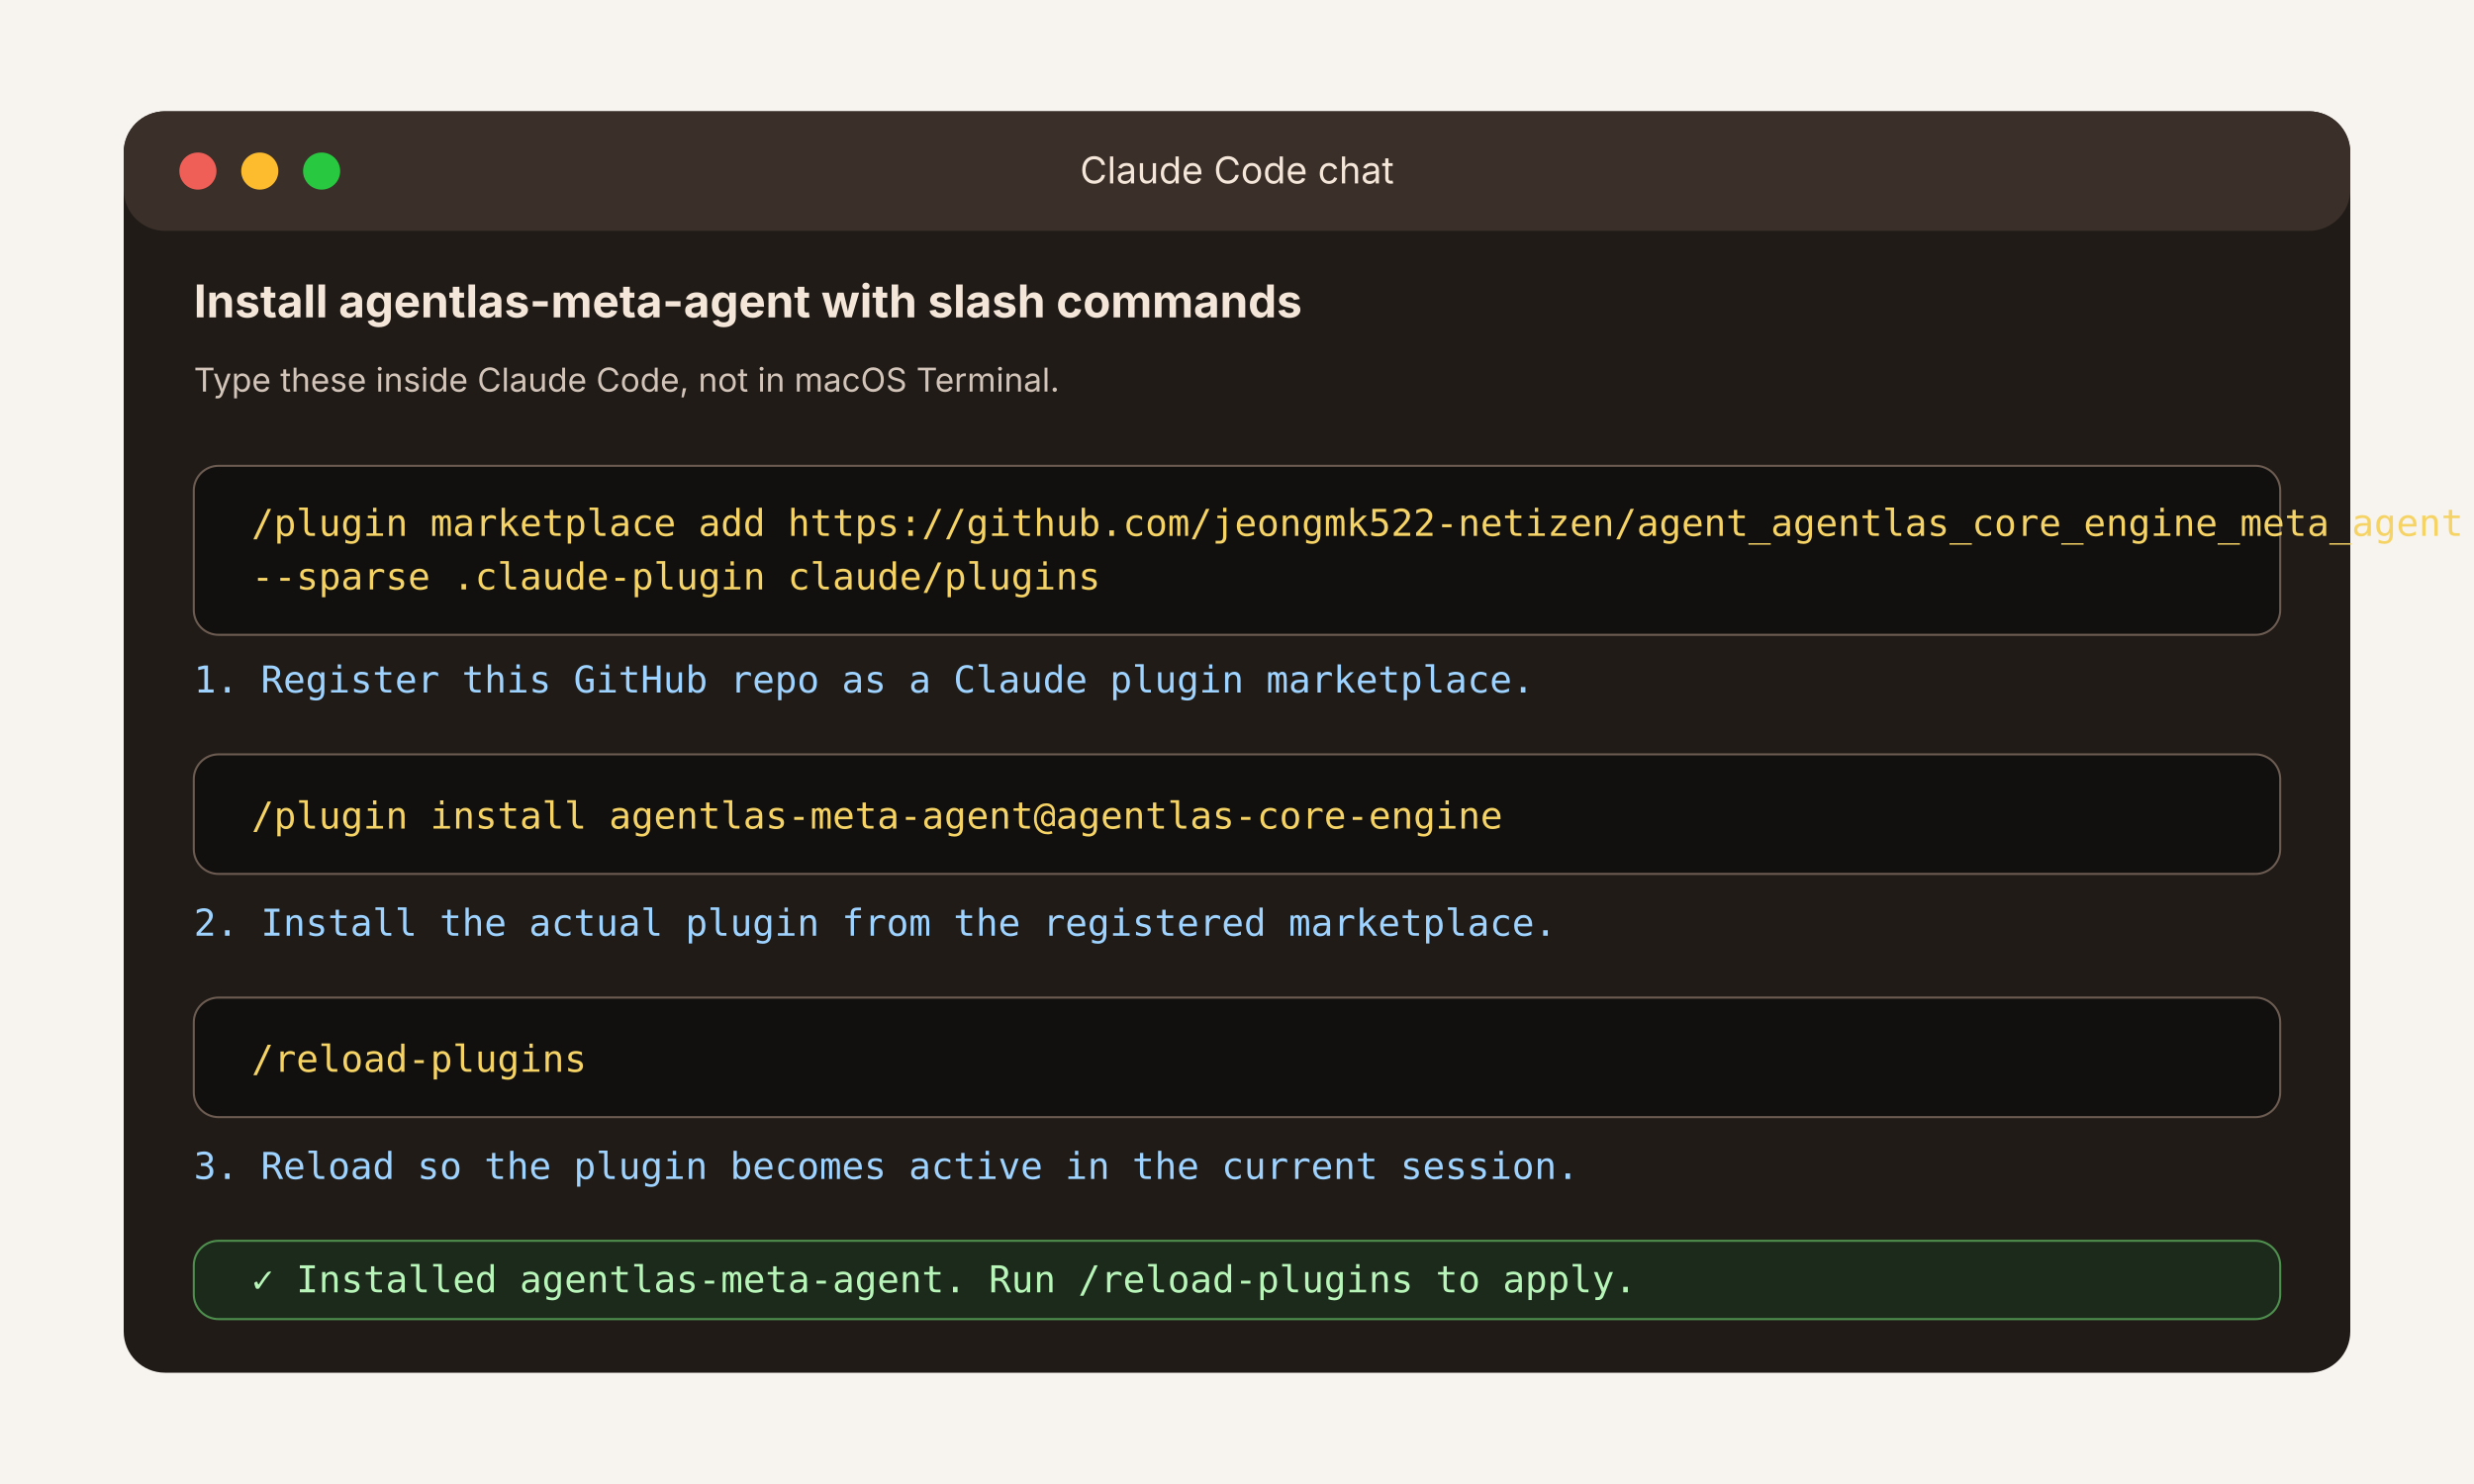
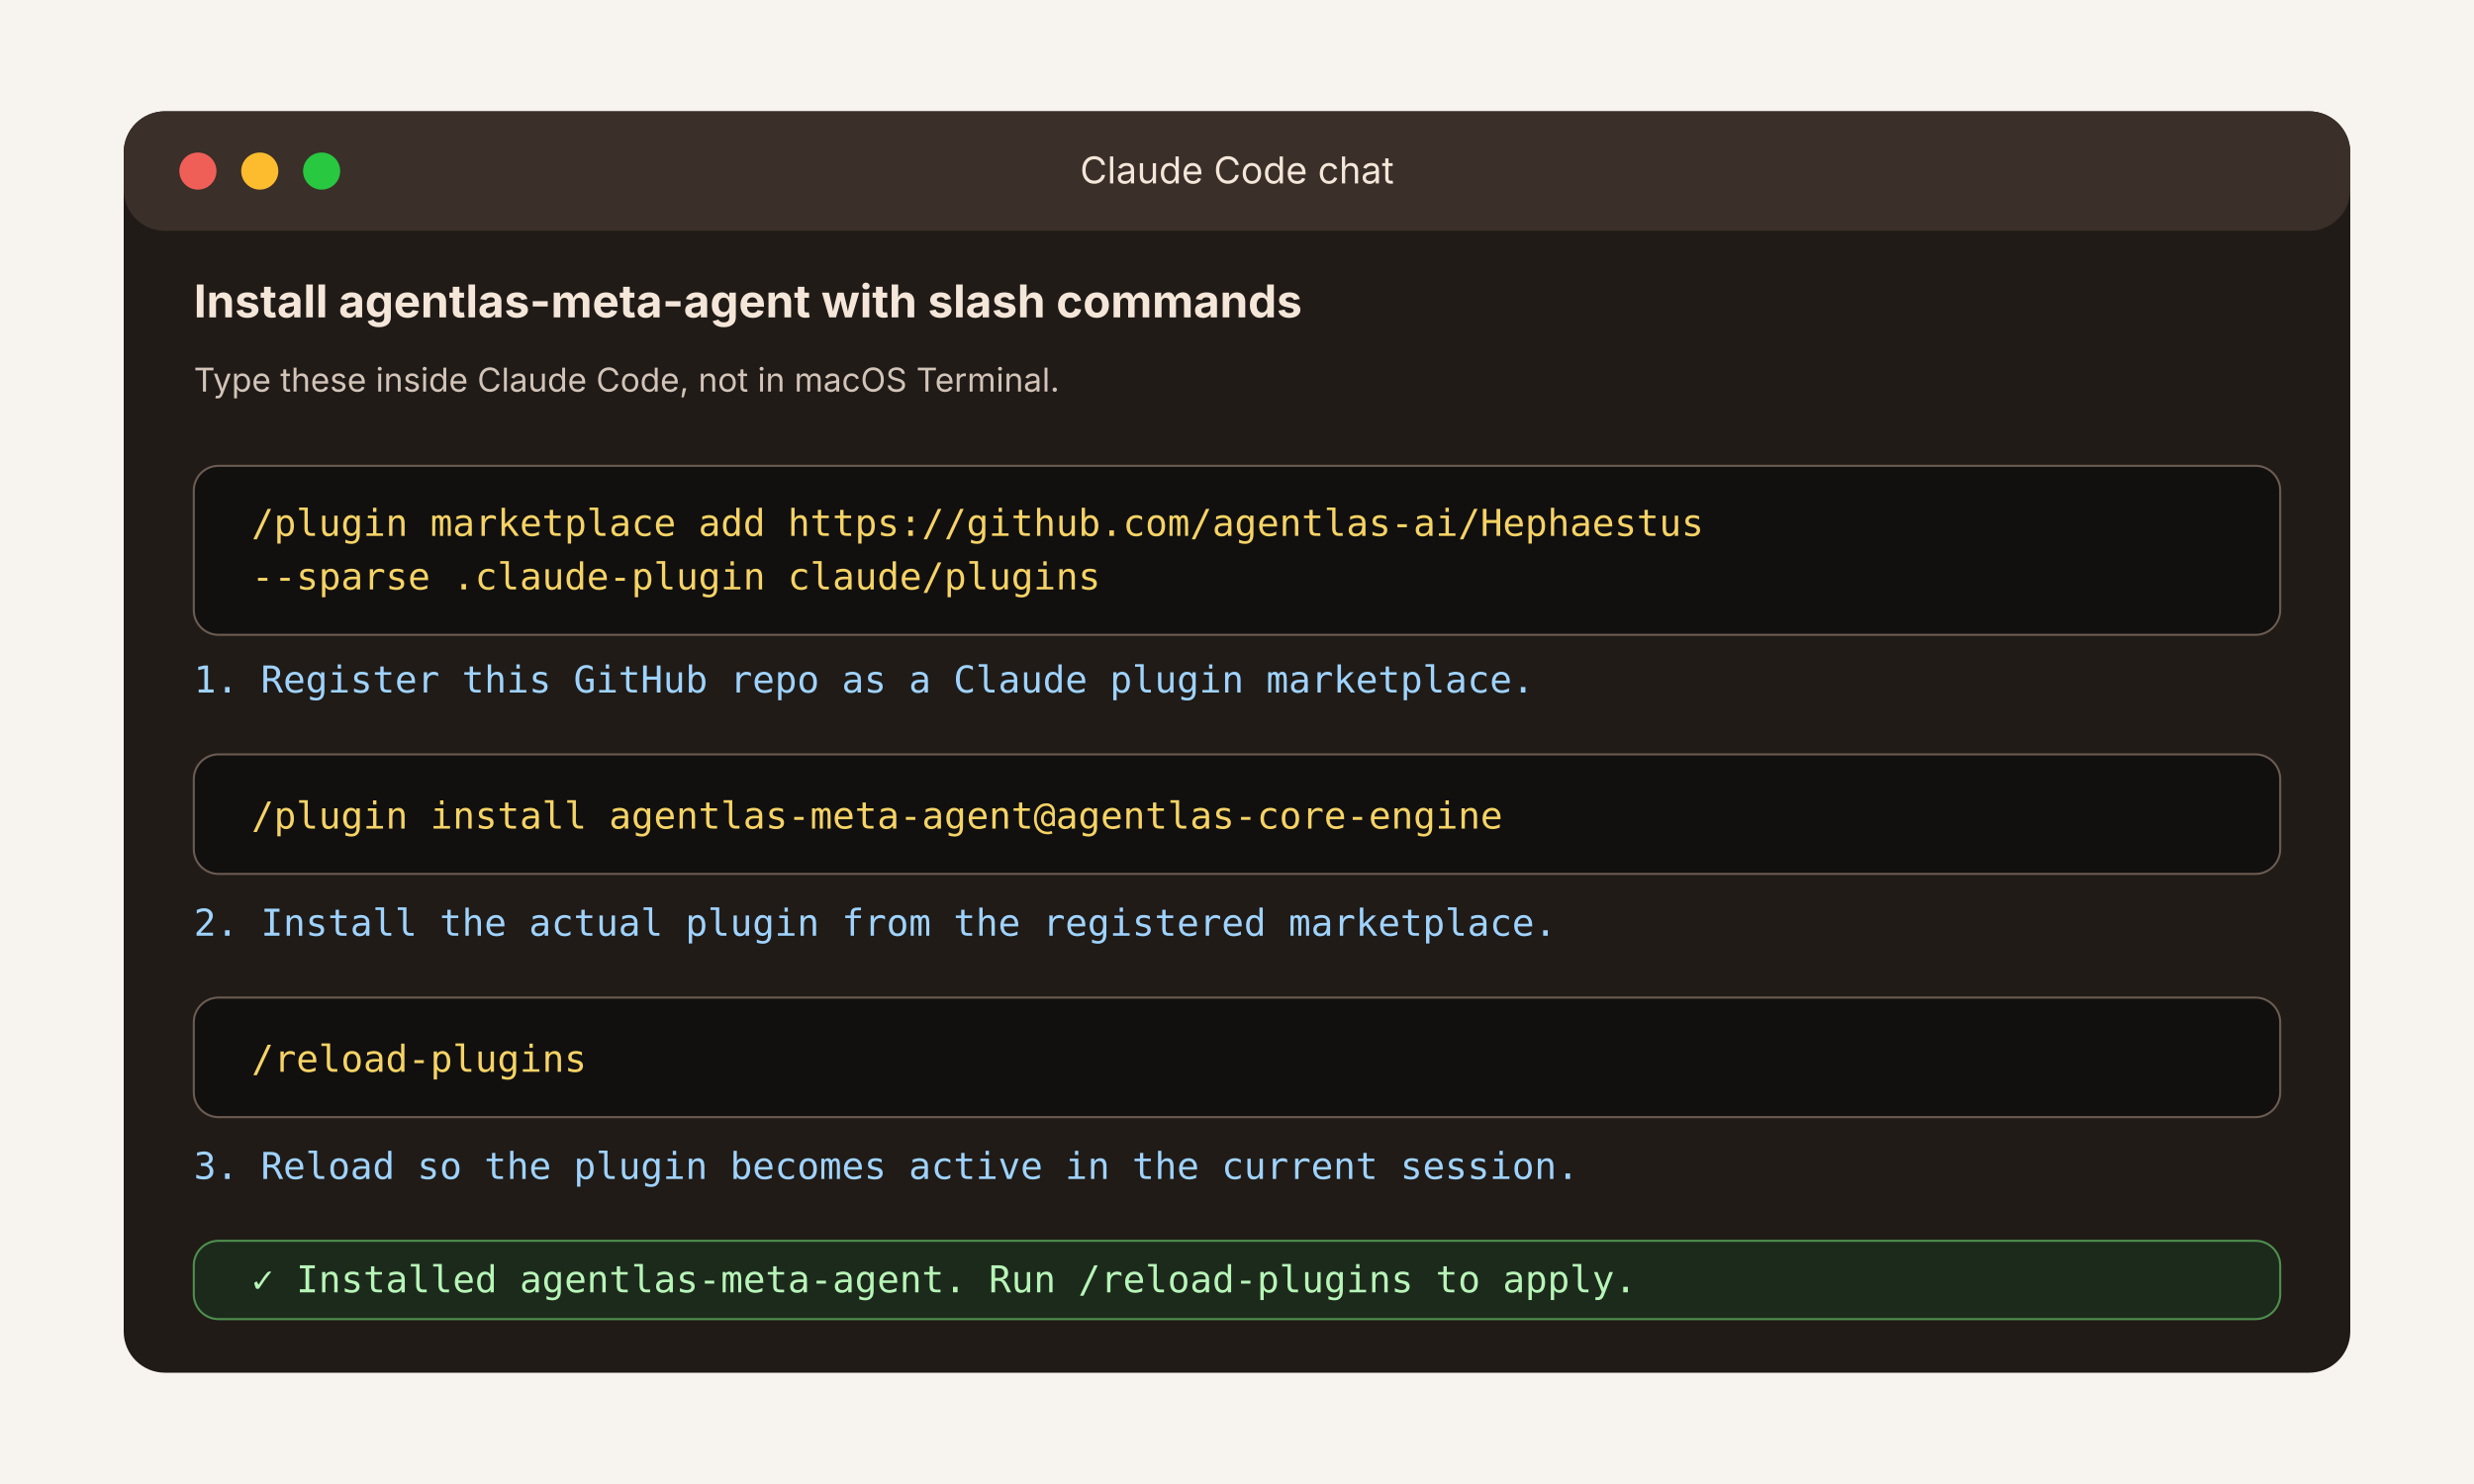
<svg xmlns="http://www.w3.org/2000/svg" width="1200" height="720" viewBox="0 0 1200 720" role="img" aria-labelledby="title desc">
  <rect width="1200" height="720" fill="#f7f3ee" />
  <rect x="60" y="54" width="1080" height="612" rx="20" fill="#201b17" />
  <rect x="60" y="54" width="1080" height="58" rx="20" fill="#3a2f29" />
  <circle cx="96" cy="83" r="9" fill="#f05f57" />
  <circle cx="126" cy="83" r="9" fill="#fdbc2e" />
  <circle cx="156" cy="83" r="9" fill="#28c840" />
  <text x="600" y="89" text-anchor="middle" font-family="Inter, Arial, sans-serif" font-size="18" fill="#f4e6d8">Claude Code chat</text>
  <text x="94" y="154" font-family="Inter, Arial, sans-serif" font-size="22" font-weight="700" fill="#f4e6d8">Install agentlas-meta-agent with slash commands</text>
  <text x="94" y="190" font-family="Inter, Arial, sans-serif" font-size="16" fill="#d2c4b8">Type these inside Claude Code, not in macOS Terminal.</text>
  <g font-family="Menlo, Consolas, monospace" font-size="18">
    <rect x="94" y="226" width="1012" height="82" rx="12" fill="#11100f" stroke="#6b5b51" />
-     <text x="122" y="260" fill="#f6d365">/plugin marketplace add https://github.com/jeongmk522-netizen/agent_agentlas_core_engine_meta_agent</text>
+     <text x="122" y="260" fill="#f6d365">/plugin marketplace add https://github.com/agentlas-ai/Hephaestus</text>
    <text x="122" y="286" fill="#f6d365">  --sparse .claude-plugin claude/plugins</text>
    <text x="94" y="336" fill="#9fd3ff">1. Register this GitHub repo as a Claude plugin marketplace.</text>
    <rect x="94" y="366" width="1012" height="58" rx="12" fill="#11100f" stroke="#6b5b51" />
    <text x="122" y="402" fill="#f6d365">/plugin install agentlas-meta-agent@agentlas-core-engine</text>
    <text x="94" y="454" fill="#9fd3ff">2. Install the actual plugin from the registered marketplace.</text>
    <rect x="94" y="484" width="1012" height="58" rx="12" fill="#11100f" stroke="#6b5b51" />
    <text x="122" y="520" fill="#f6d365">/reload-plugins</text>
    <text x="94" y="572" fill="#9fd3ff">3. Reload so the plugin becomes active in the current session.</text>
    <rect x="94" y="602" width="1012" height="38" rx="12" fill="#1c2a1c" stroke="#4e8f4e" />
    <text x="122" y="627" fill="#b8f5b8">✓ Installed agentlas-meta-agent. Run /reload-plugins to apply.</text>
  </g>
</svg>
